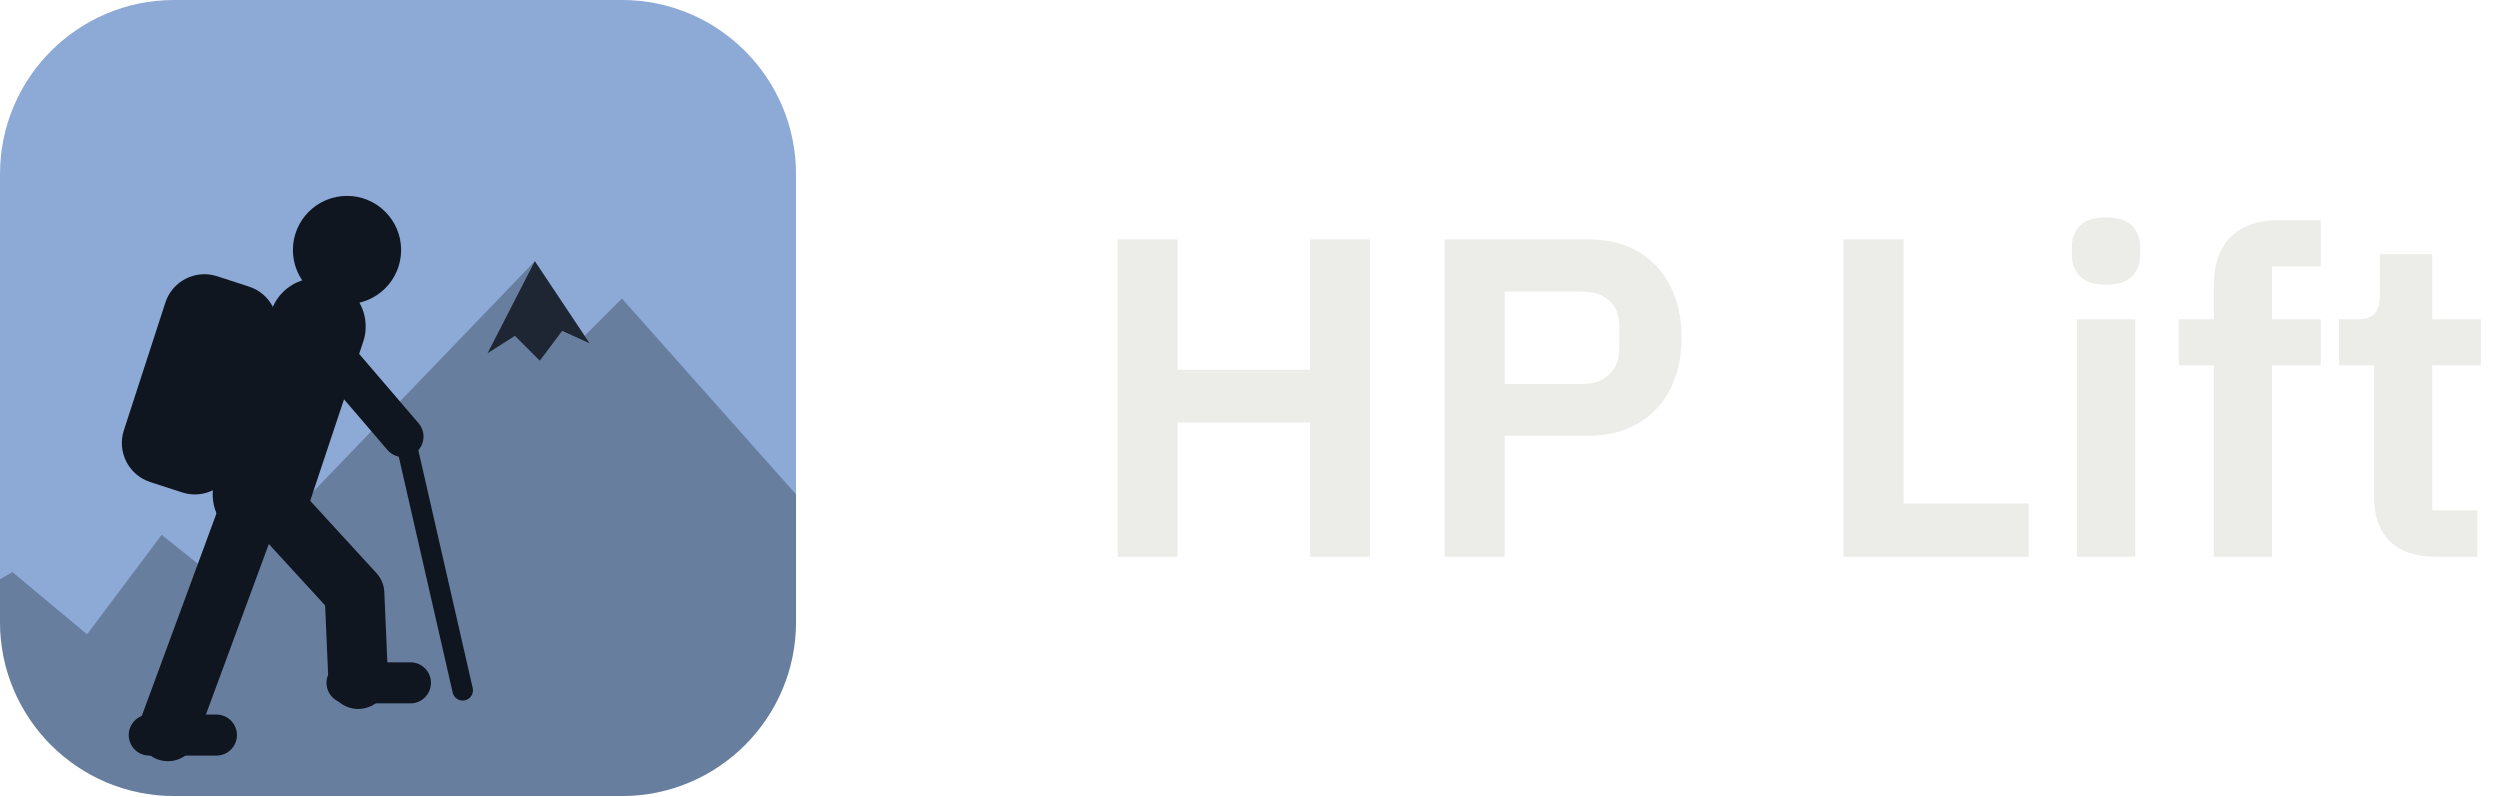
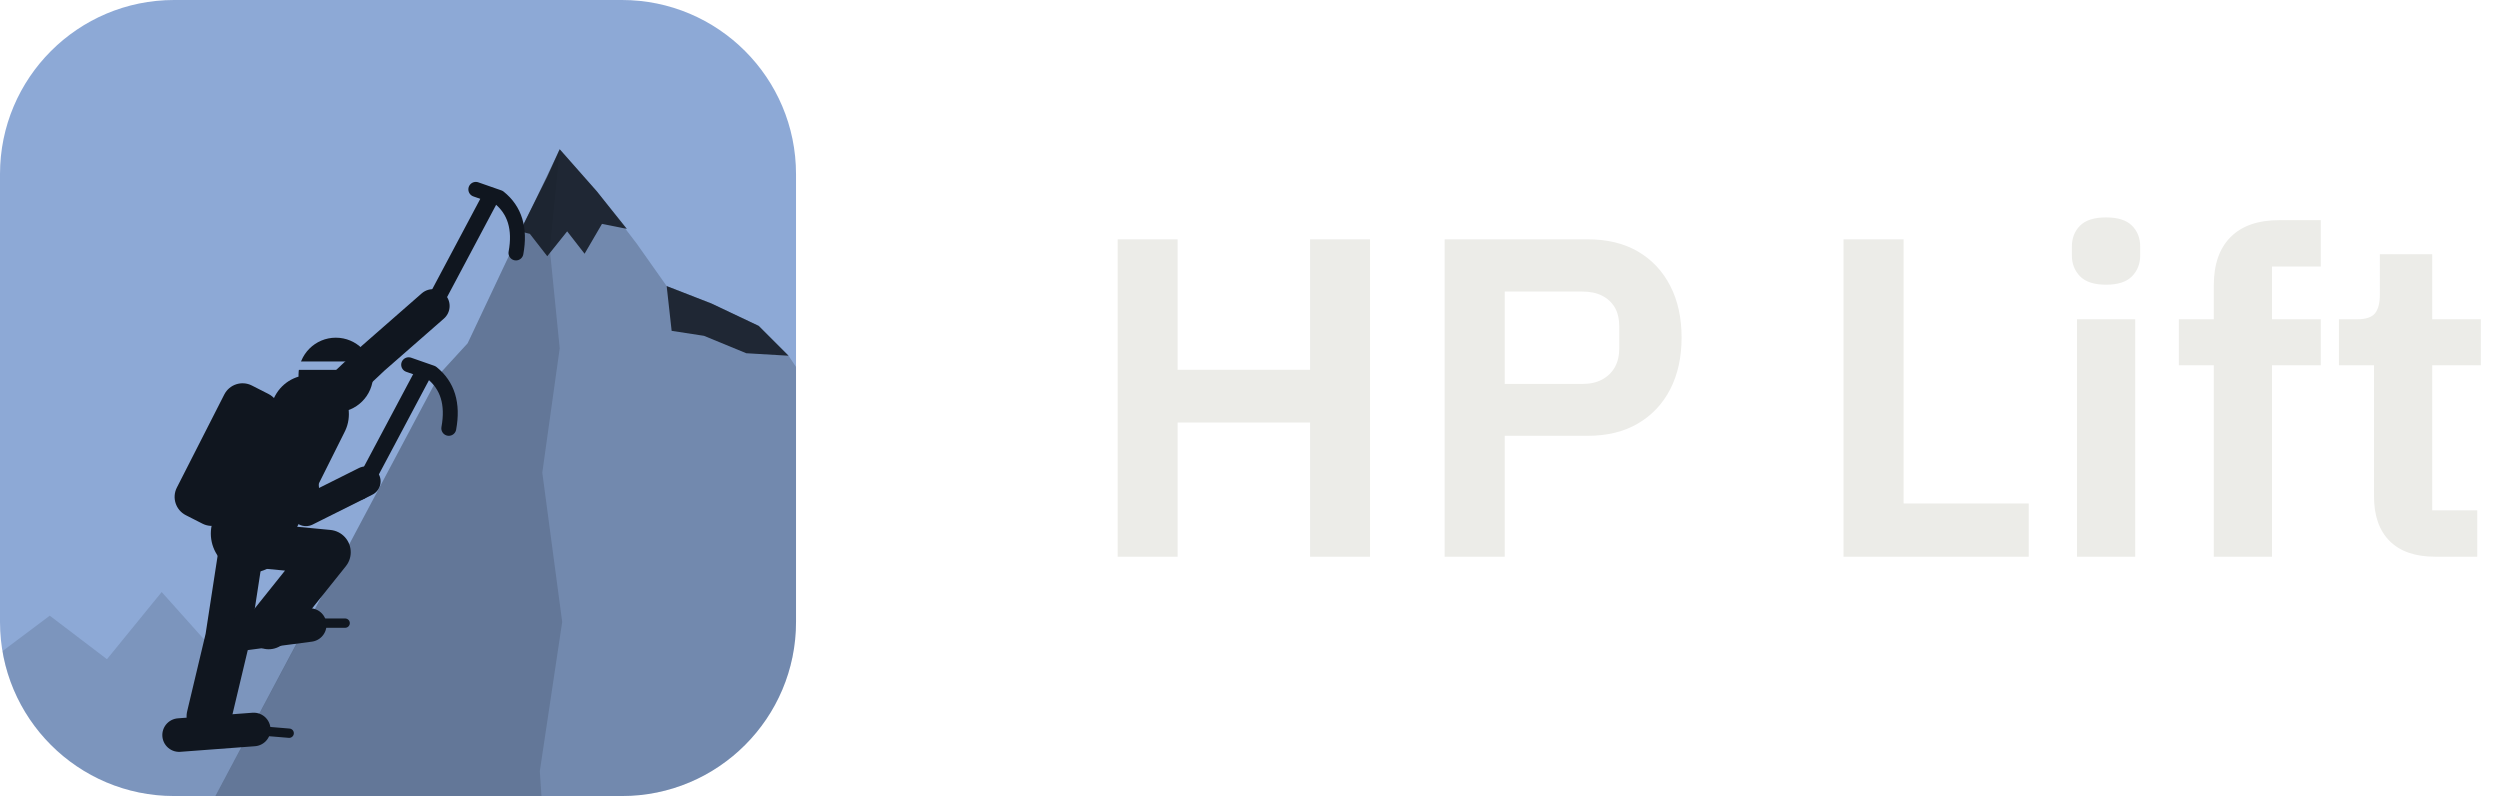
<svg xmlns="http://www.w3.org/2000/svg" viewBox="0 0 201 64">
  <defs>
    <clipPath id="hp-lift-ruta">
      <rect width="64" height="64" rx="14" />
    </clipPath>
  </defs>
  <g clip-path="url(#hp-lift-ruta)">
    <rect width="64" height="64" fill="#8da9d6" />
-     <g opacity=".3">
-       <path d="M-6 70V50l7-4 6 5 6-8 5 4 25-26 4 6 3-3 16 18V70z" fill="#10161f" />
+     <g>
+       <path d="M-2 71V54L4 49.5L8.6 53L13 47.6L16.4 51.4L20 49.2L24 51.5L13.6 71z" fill="#10161f" opacity=".14" />
+       <path d="M13.6 71L35.4 30L37.6 27.6L41 20.4L45 12L48 15.4L51.2 19.6L53.6 23L57.2 24.4L61 26.2L63.4 28.6L67 34L72 42V71z" fill="#10161f" opacity=".22" />
+       <path d="M13.6 71L35.4 30L37.6 27.6L41 20.4L45 12L44.2 20L45 28L43.6 38L45.2 50L43.4 62L44 71z" fill="#10161f" opacity=".16" />
+       <path d="M45 12L48 15.4L50.4 18.4L48.4 18L47 20.4L45.6 18.6L44 20.6L42.6 18.8L41.8 18.6L44 14.2Z" fill="#10161f" opacity=".85" />
+       <path d="M53.6 23L57.2 24.4L61 26.2L63.4 28.6L60 28.4L56.6 27L54 26.6Z" fill="#10161f" opacity=".85" />
    </g>
-     <path d="M43 21 L47.4 27.6 L45.2 26.6 L43.4 29 L41.4 27 L39.2 28.4 Z" fill="#10161f" opacity=".85" />
-     <g transform="translate(21 60) scale(1.5)" stroke="#10161f" stroke-linecap="round" stroke-linejoin="round" fill="none">
-       <path d="M-0.5 -13 L-5 -0.8" stroke-width="3.2" />
-       <path d="M0.6 -13 L5 -8.2 L5.2 -3.6" stroke-width="3.2" />
-       <path d="M-6 -0.6 h3.6" stroke-width="2.2" />
-       <path d="M4.6 -3.4 h3.4" stroke-width="2.2" />
-       <path d="M0 -13.5 L3 -22.5" stroke-width="5.2" />
-       <path d="M7.6 -17 L10.8 -3" stroke-width="1.1" />
-       <path d="M3.4 -21.5 L7.6 -16.6" stroke-width="2.2" />
-       <rect x="-6.4" y="-25.2" width="6.2" height="11.6" rx="2.2" transform="rotate(18 -3.3 -19.4)" fill="#10161f" stroke="none" />
-       <circle cx="4.6" cy="-26.6" r="2.9" fill="#10161f" stroke="none" />
+     <g transform="translate(19.5 60) scale(1.5)" stroke="#10161f" stroke-linecap="round" stroke-linejoin="round" fill="none">
+       <g transform="translate(6.6 -14.2) rotate(28)" stroke="#10161f" stroke-linecap="round" fill="none">
+         <path d="M0 0.6 L0 -6.4" stroke-width="0.9" />
+         <path d="M-0.9 -6.6 L0.4 -6.8 Q2 -6.5 2.6 -4.6" stroke-width="0.8" />
+       </g>
+       <path d="M3 -17.4 L3.4 -12.6 L6.6 -14.2" stroke-width="1.6" />
+       <path d="M0 -11 L-0.8 -5.8 L-1.8 -1.6" stroke-width="2.4" />
+       <path d="M-3.4 -0.6 L0.6 -0.9" stroke-width="1.8" />
+       <path d="M1.3 -0.8 L2.5 -0.7" stroke-width="0.5" />
+       <rect x="-2.6" y="-19" width="3.2" height="7.8" rx="1.1" transform="rotate(27 0.2 -15)" fill="#10161f" stroke="none" />
+       <path d="M0.4 -11.4 L3.6 -17.8" stroke-width="4.2" />
+       <path d="M0.4 -10.8 L4.6 -10.4 L1.4 -6.4" stroke-width="2.4" />
+       <path d="M-0.2 -6 L3.6 -6.5" stroke-width="1.8" />
+       <path d="M4.3 -6.6 L5.5 -6.6" stroke-width="0.5" />
+       <circle cx="5" cy="-19.9" r="2" fill="#10161f" stroke="none" />
+       <path d="M2.9 -20.4 L7.3 -20.4" stroke="#8da9d6" stroke-width="0.45" />
+       <path d="M3.6 -17.6 L7 -20.8 L10.2 -23.6" stroke-width="1.8" />
+       <g transform="translate(10.2 -23.6) rotate(28)" stroke="#10161f" stroke-linecap="round" fill="none">
+         <path d="M0 0.6 L0 -6.4" stroke-width="0.9" />
+         <path d="M-0.9 -6.6 L0.4 -6.8 Q2 -6.5 2.6 -4.6" stroke-width="0.8" />
+       </g>
    </g>
  </g>
  <path d="M110.15 44.76L105.33 44.76L105.33 33.97L94.68 33.97L94.68 44.76L89.86 44.76L89.86 19.24L94.68 19.24L94.68 29.73L105.33 29.73L105.33 19.24L110.15 19.24L110.15 44.76ZM120.98 35.04L120.98 44.76L116.15 44.76L116.15 19.24L127.63 19.24Q130.01 19.24 131.69 20.22Q133.38 21.21 134.29 22.99Q135.20 24.76 135.20 27.14L135.20 27.14Q135.20 29.51 134.29 31.29Q133.38 33.06 131.69 34.05Q130.01 35.04 127.63 35.04L127.63 35.04L120.98 35.04ZM127.20 23.44L120.98 23.44L120.98 30.87L127.20 30.87Q128.15 30.87 128.80 30.52Q129.46 30.17 129.83 29.53Q130.19 28.89 130.19 27.98L130.19 27.98L130.19 26.29Q130.19 25.34 129.83 24.72Q129.46 24.10 128.80 23.77Q128.15 23.44 127.20 23.44L127.20 23.44ZM163.11 40.48L163.11 44.76L148.22 44.76L148.22 19.24L153.05 19.24L153.05 40.48L163.11 40.48ZM169.33 22.89L169.33 22.89Q167.90 22.89 167.24 22.22Q166.58 21.54 166.58 20.55L166.58 20.55L166.58 19.82Q166.58 18.80 167.24 18.14Q167.90 17.48 169.33 17.48L169.33 17.48Q170.75 17.48 171.41 18.14Q172.07 18.80 172.07 19.82L172.07 19.82L172.07 20.55Q172.07 21.54 171.41 22.22Q170.75 22.89 169.33 22.89ZM171.67 44.76L166.99 44.76L166.99 25.67L171.67 25.67L171.67 44.76ZM182.67 44.76L177.99 44.76L177.99 29.37L175.18 29.37L175.18 25.67L177.99 25.67L177.99 22.93Q177.99 20.41 179.35 19.05Q180.70 17.70 183.26 17.70L183.26 17.70L186.59 17.70L186.59 21.43L182.67 21.43L182.67 25.67L186.59 25.67L186.59 29.37L182.67 29.37L182.67 44.76ZM199.17 41.03L199.17 44.76L195.80 44.76Q193.39 44.76 192.13 43.50Q190.87 42.24 190.87 39.90L190.87 39.90L190.87 29.37L188.05 29.37L188.05 25.67L189.51 25.67Q190.57 25.67 190.96 25.18Q191.34 24.69 191.34 23.70L191.34 23.70L191.34 20.44L195.55 20.44L195.55 25.67L199.46 25.67L199.46 29.37L195.55 29.37L195.55 41.03L199.17 41.03Z" fill="#ecece8" />
</svg>
